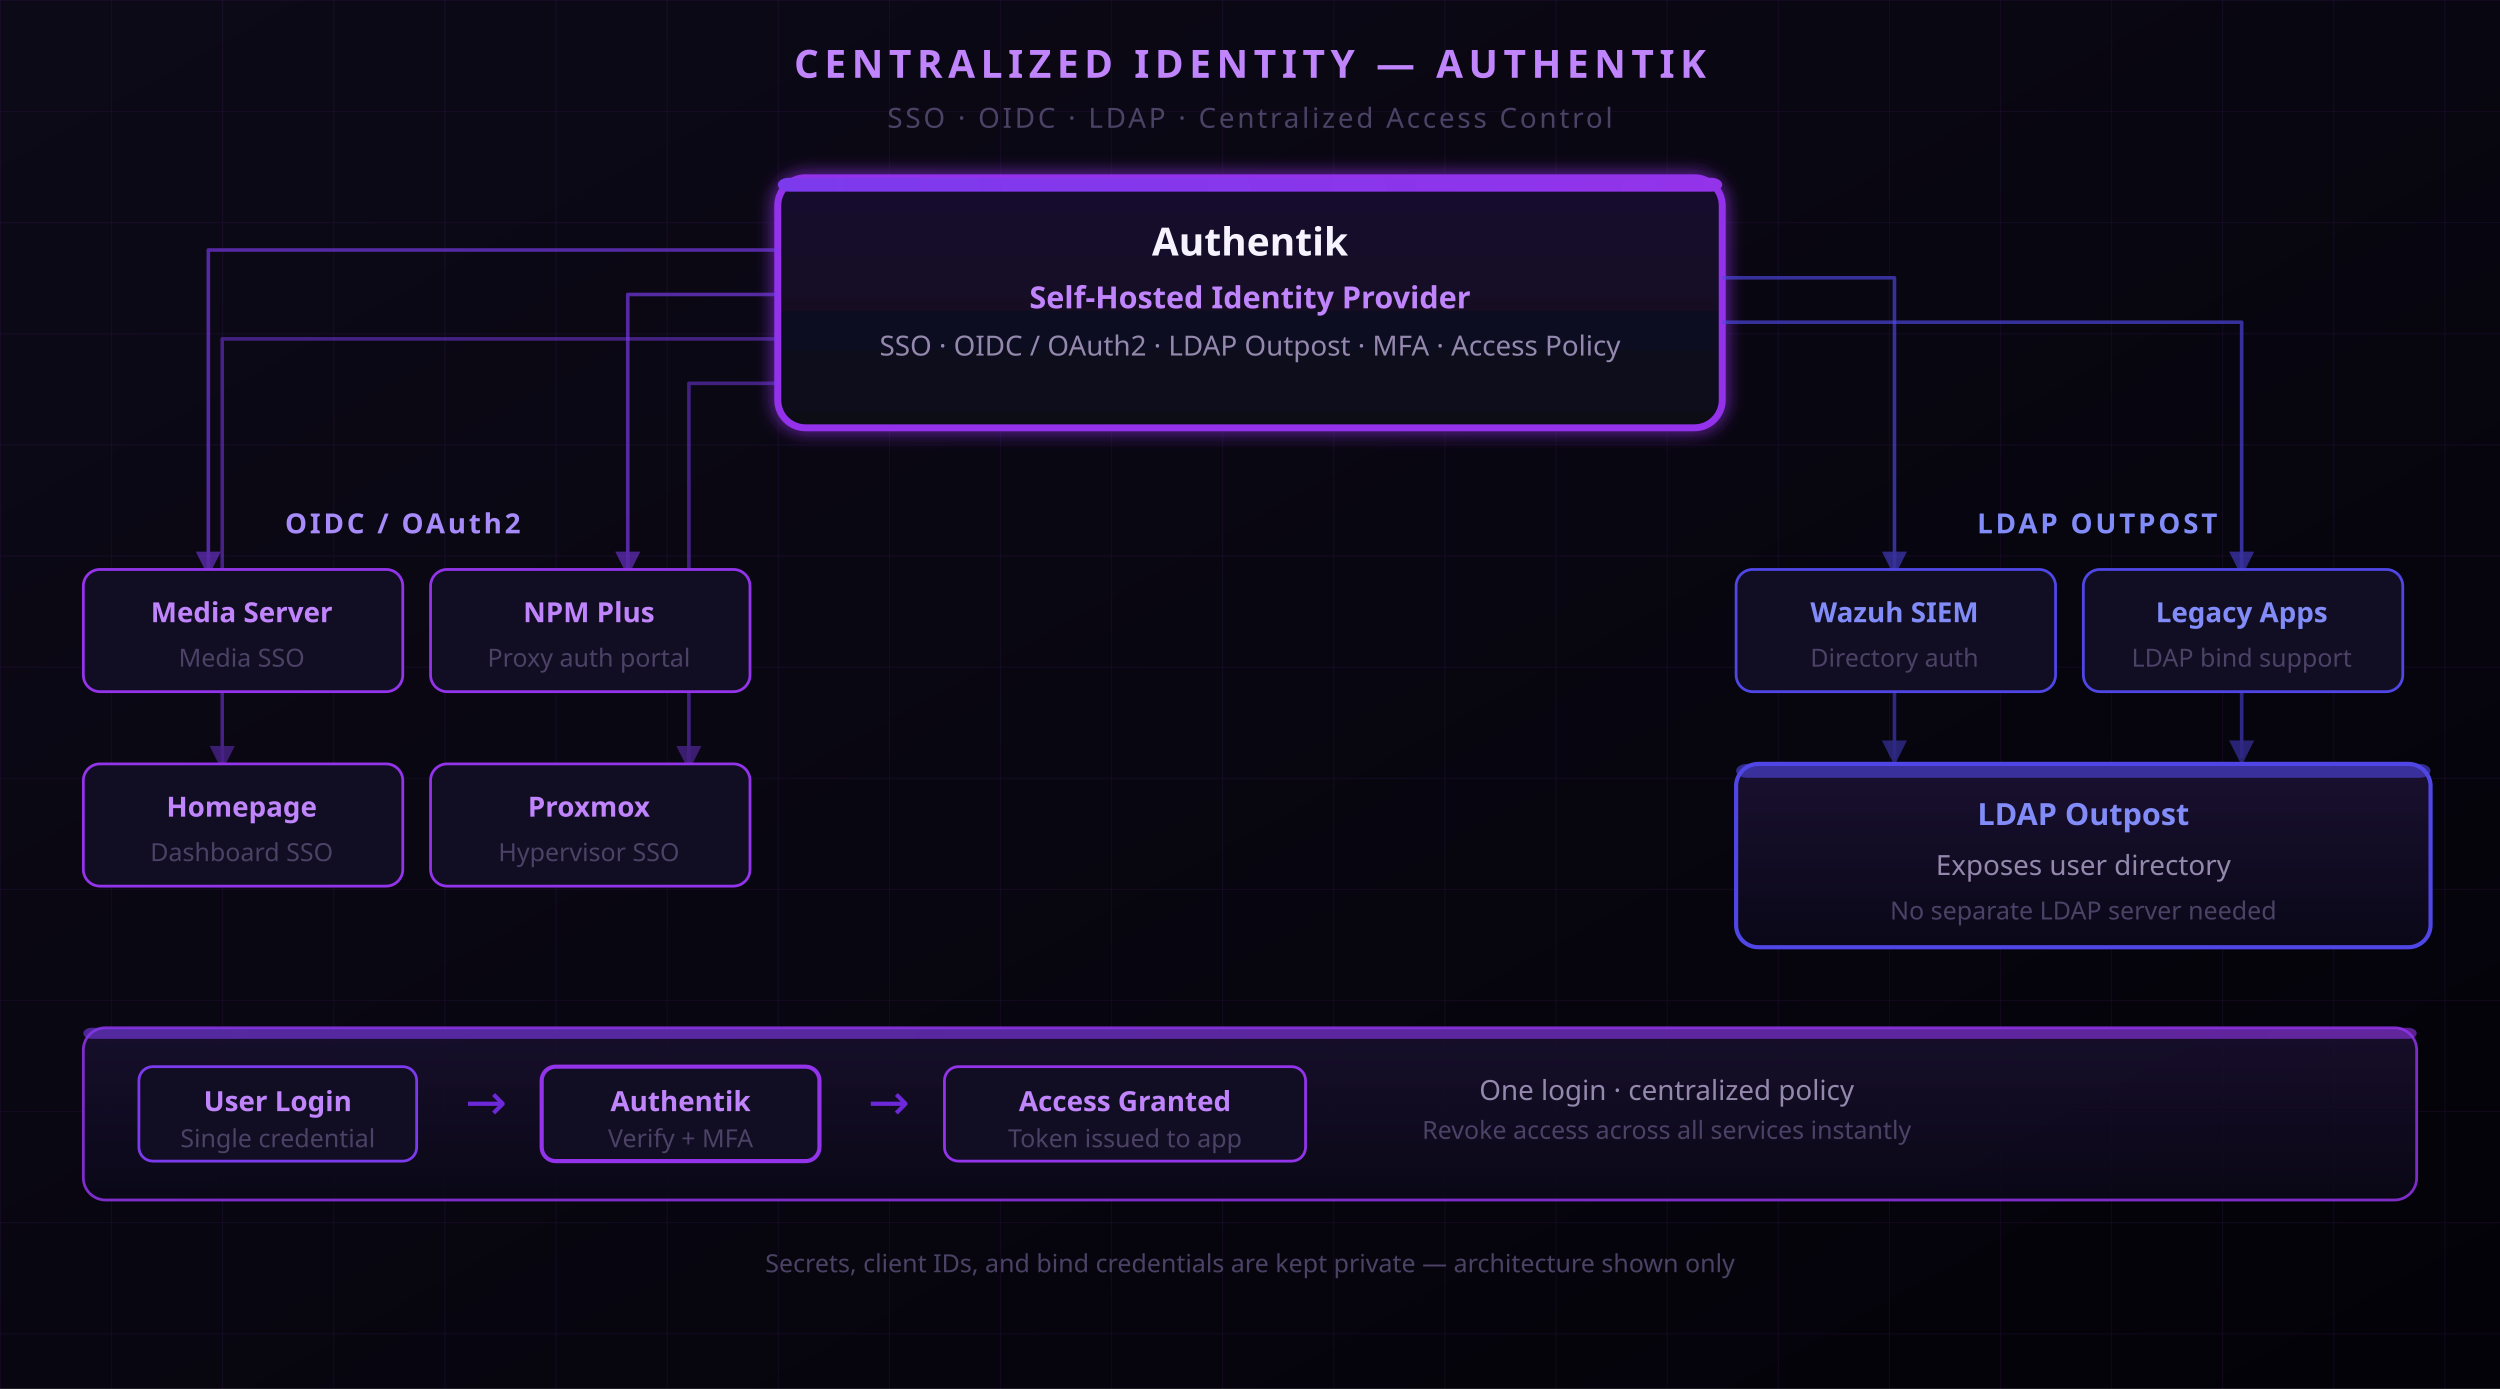
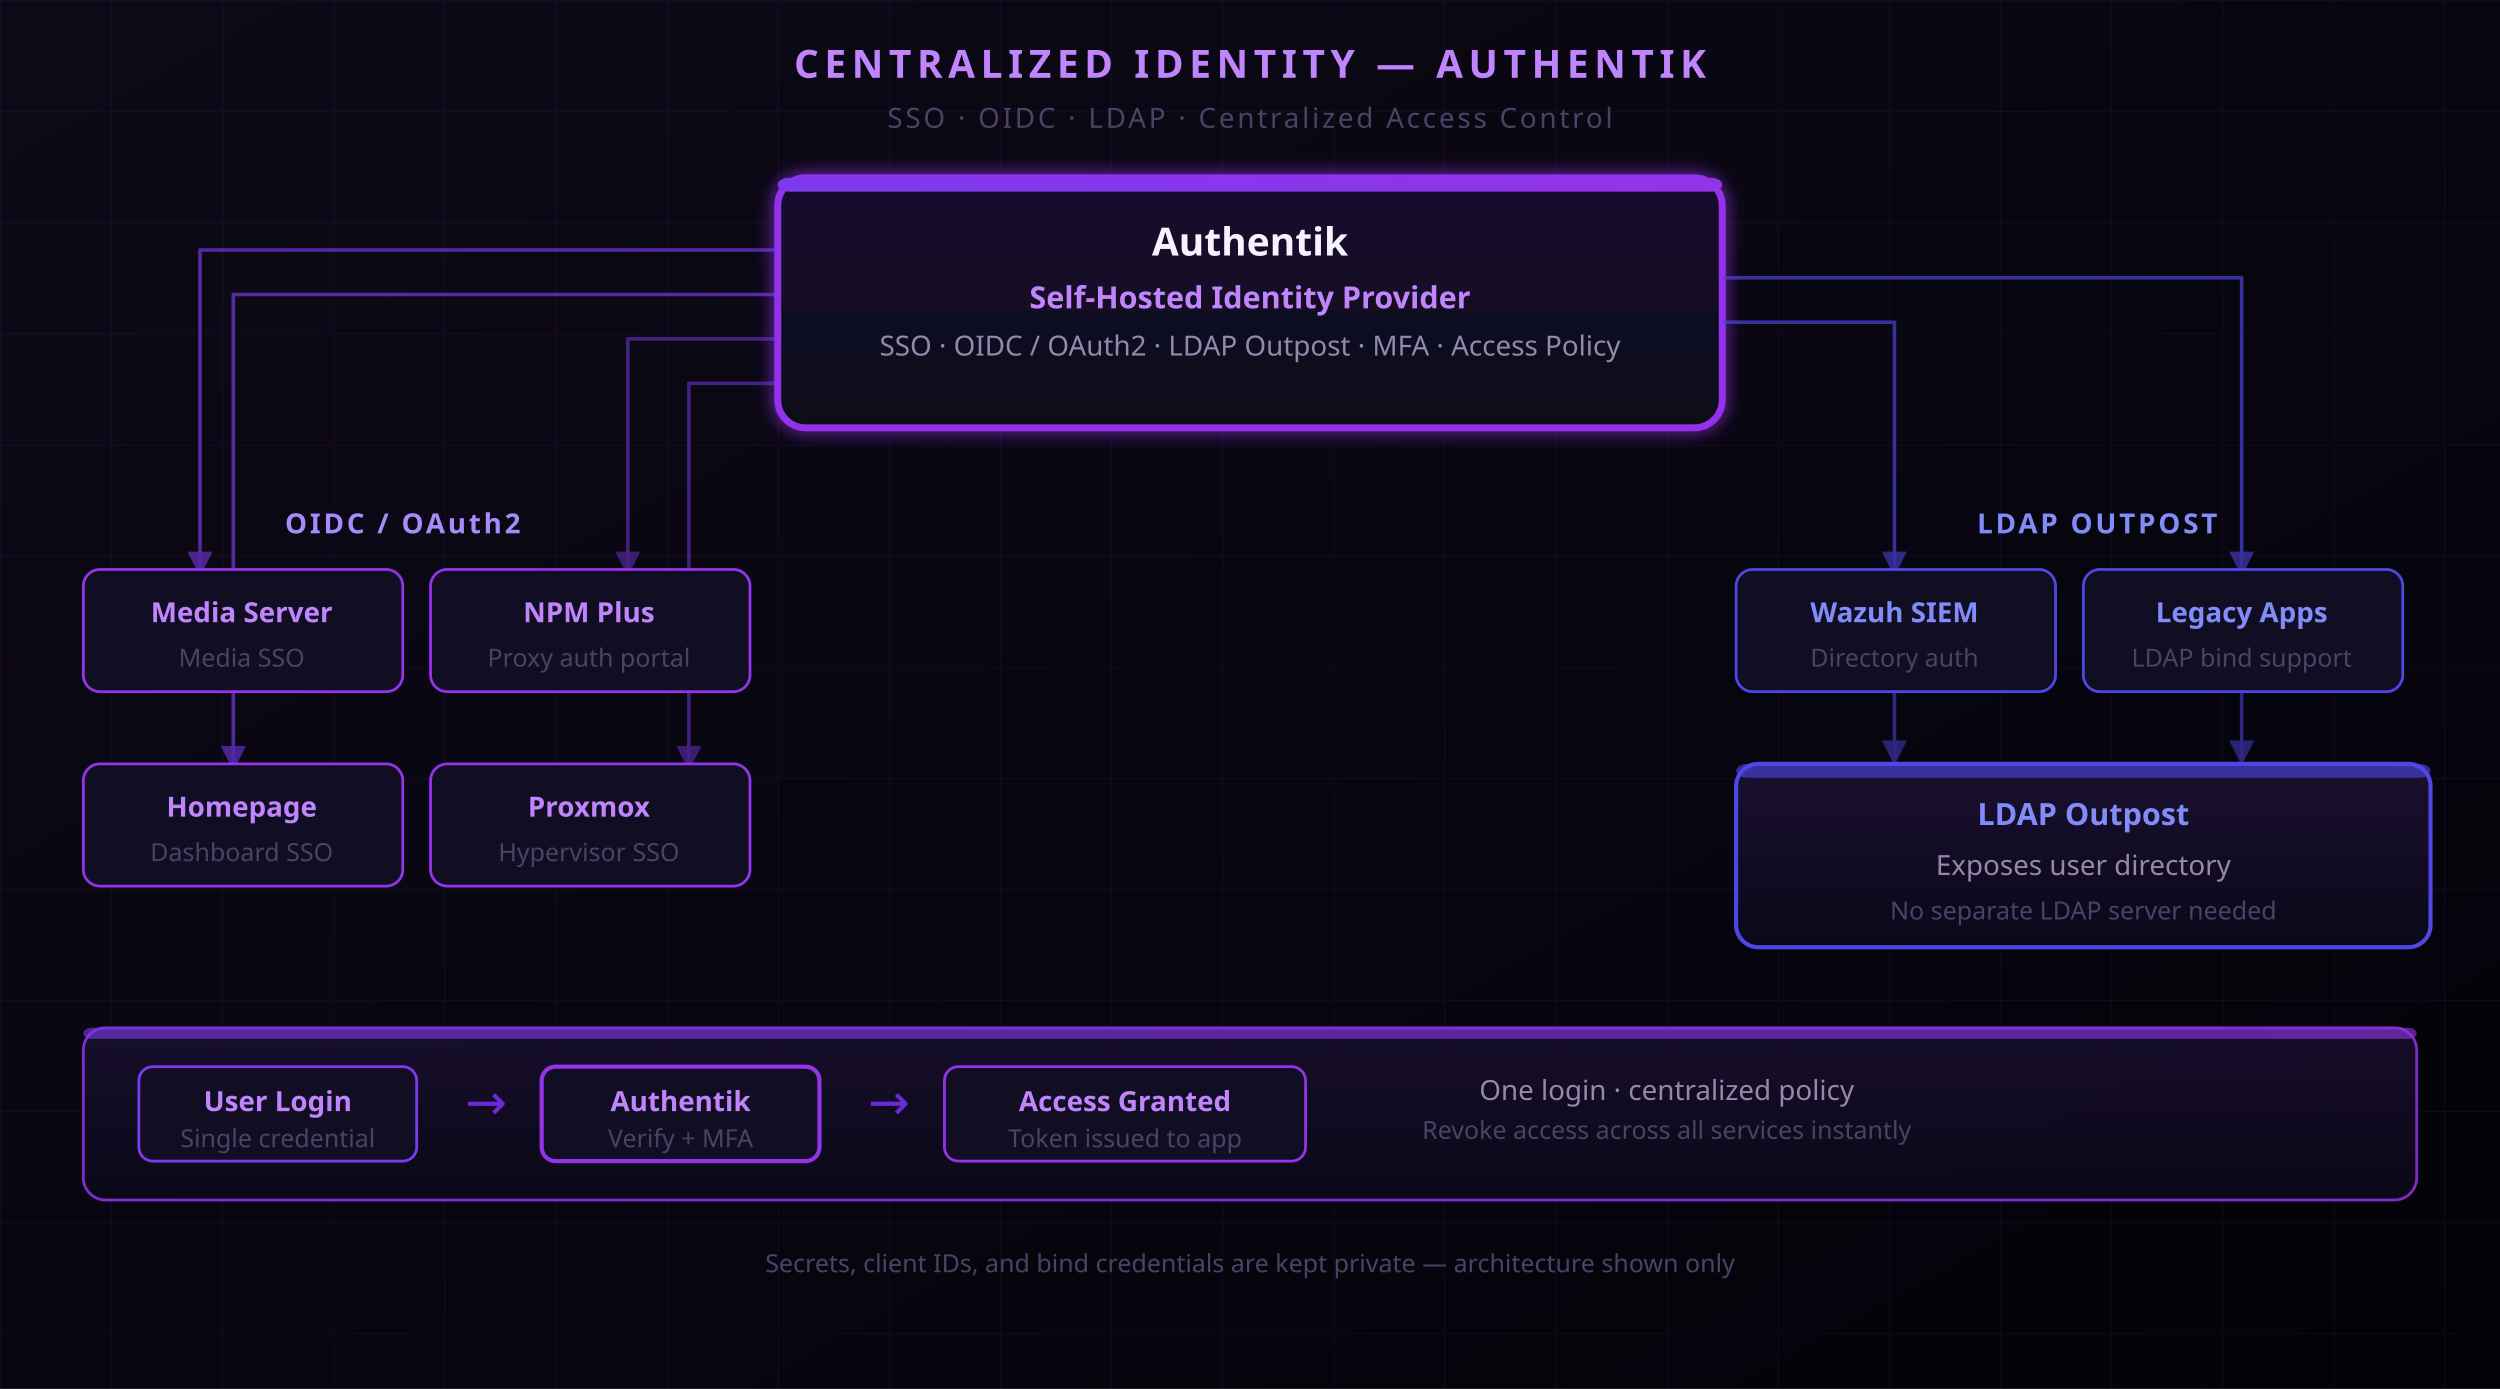
<svg xmlns="http://www.w3.org/2000/svg" width="900" height="500" viewBox="0 0 900 500" font-family="'Segoe UI', system-ui, sans-serif">
  <defs>
    <linearGradient id="bg" x1="0" y1="0" x2="1" y2="1" gradientUnits="objectBoundingBox">
      <stop offset="0%" stop-color="#0d0a18" />
      <stop offset="100%" stop-color="#030208" />
    </linearGradient>
    <linearGradient id="card" x1="0" y1="0" x2="0" y2="1" gradientUnits="objectBoundingBox">
      <stop offset="0%" stop-color="#1a1030" />
      <stop offset="100%" stop-color="#0a0818" />
    </linearGradient>
    <linearGradient id="purpleBar" x1="0" y1="0" x2="1" y2="0" gradientUnits="objectBoundingBox">
      <stop offset="0%" stop-color="#7c3aed" />
      <stop offset="100%" stop-color="#9333ea" />
    </linearGradient>
    <pattern id="grid" width="40" height="40" patternUnits="userSpaceOnUse">
      <path d="M 40 0 L 0 0 0 40" fill="none" stroke="#9333ea" stroke-width="0.2" opacity="0.3" />
    </pattern>
    <filter id="glow">
      <feGaussianBlur in="SourceGraphic" stdDeviation="3" result="b" />
      <feMerge>
        <feMergeNode in="b" />
        <feMergeNode in="SourceGraphic" />
      </feMerge>
    </filter>
    <marker id="arr" markerWidth="7" markerHeight="7" refX="5" refY="3.5" orient="auto">
      <path d="M0,0 L0,7 L7,3.5 z" fill="#7c3aed" opacity="0.85" />
    </marker>
    <marker id="arrIndigo" markerWidth="7" markerHeight="7" refX="5" refY="3.5" orient="auto">
      <path d="M0,0 L0,7 L7,3.5 z" fill="#4f46e5" opacity="0.85" />
    </marker>
  </defs>
  <rect width="900" height="500" fill="url(#bg)" />
  <rect width="900" height="500" fill="url(#grid)" />
  <text x="450" y="28" text-anchor="middle" fill="#c084fc" font-size="14" font-weight="700" letter-spacing="2">CENTRALIZED IDENTITY — AUTHENTIK</text>
  <text x="450" y="46" text-anchor="middle" fill="#4b4266" font-size="10" letter-spacing="1">SSO · OIDC · LDAP · Centralized Access Control</text>
  <rect x="280" y="64" width="340" height="90" rx="10" fill="url(#card)" stroke="#9333ea" stroke-width="2.5" filter="url(#glow)" />
  <rect x="280" y="64" width="340" height="5" rx="4" fill="url(#purpleBar)" />
  <text x="450" y="92" text-anchor="middle" fill="#f6f3ff" font-size="14" font-weight="700">Authentik</text>
  <text x="450" y="111" text-anchor="middle" fill="#c084fc" font-size="11" font-weight="600">Self-Hosted Identity Provider</text>
  <text x="450" y="128" text-anchor="middle" fill="#9488ad" font-size="10">SSO · OIDC / OAuth2 · LDAP Outpost · MFA · Access Policy</text>
  <text x="145" y="192" text-anchor="middle" fill="#a78bfa" font-size="10" font-weight="700" letter-spacing="1">OIDC / OAuth2</text>
-   <path d="M280,90 L75,90 L75,205" fill="none" stroke="#7c3aed" stroke-width="1.3" stroke-linejoin="round" opacity="0.65" marker-end="url(#arr)" />
-   <path d="M280,106 L226,106 L226,205" fill="none" stroke="#7c3aed" stroke-width="1.3" stroke-linejoin="round" opacity="0.65" marker-end="url(#arr)" />
-   <path d="M280,122 L80,122 L80,275" fill="none" stroke="#7c3aed" stroke-width="1.3" stroke-linejoin="round" opacity="0.5" marker-end="url(#arr)" />
+   <path d="M280,90  L72,90  L72,205" fill="none" stroke="#7c3aed" stroke-width="1.3" stroke-linejoin="round" opacity="0.65" marker-end="url(#arr)" />
+   <path d="M280,106 L84,106 L84,275" fill="none" stroke="#7c3aed" stroke-width="1.3" stroke-linejoin="round" opacity="0.65" marker-end="url(#arr)" />
+   <path d="M280,122 L226,122 L226,205" fill="none" stroke="#7c3aed" stroke-width="1.3" stroke-linejoin="round" opacity="0.5" marker-end="url(#arr)" />
  <path d="M280,138 L248,138 L248,275" fill="none" stroke="#7c3aed" stroke-width="1.3" stroke-linejoin="round" opacity="0.5" marker-end="url(#arr)" />
  <rect x="30" y="205" width="115" height="44" rx="6" fill="#110d22" stroke="#9333ea" stroke-width="1" />
  <text x="87" y="224" text-anchor="middle" fill="#c084fc" font-size="10" font-weight="600">Media Server</text>
  <text x="87" y="240" text-anchor="middle" fill="#4b4266" font-size="9">Media SSO</text>
  <rect x="155" y="205" width="115" height="44" rx="6" fill="#110d22" stroke="#9333ea" stroke-width="1" />
  <text x="212" y="224" text-anchor="middle" fill="#c084fc" font-size="10" font-weight="600">NPM Plus</text>
  <text x="212" y="240" text-anchor="middle" fill="#4b4266" font-size="9">Proxy auth portal</text>
  <rect x="30" y="275" width="115" height="44" rx="6" fill="#110d22" stroke="#9333ea" stroke-width="1" />
  <text x="87" y="294" text-anchor="middle" fill="#c084fc" font-size="10" font-weight="600">Homepage</text>
  <text x="87" y="310" text-anchor="middle" fill="#4b4266" font-size="9">Dashboard SSO</text>
  <rect x="155" y="275" width="115" height="44" rx="6" fill="#110d22" stroke="#9333ea" stroke-width="1" />
  <text x="212" y="294" text-anchor="middle" fill="#c084fc" font-size="10" font-weight="600">Proxmox</text>
  <text x="212" y="310" text-anchor="middle" fill="#4b4266" font-size="9">Hypervisor SSO</text>
  <text x="755" y="192" text-anchor="middle" fill="#818cf8" font-size="10" font-weight="700" letter-spacing="1">LDAP OUTPOST</text>
-   <path d="M620,100 L682,100 L682,205" fill="none" stroke="#4f46e5" stroke-width="1.3" stroke-linejoin="round" opacity="0.65" marker-end="url(#arrIndigo)" />
-   <path d="M620,116 L807,116 L807,205" fill="none" stroke="#4f46e5" stroke-width="1.3" stroke-linejoin="round" opacity="0.65" marker-end="url(#arrIndigo)" />
+   <path d="M620,116 L682,116 L682,205" fill="none" stroke="#4f46e5" stroke-width="1.3" stroke-linejoin="round" opacity="0.65" marker-end="url(#arrIndigo)" />
+   <path d="M620,100 L807,100 L807,205" fill="none" stroke="#4f46e5" stroke-width="1.3" stroke-linejoin="round" opacity="0.65" marker-end="url(#arrIndigo)" />
  <rect x="625" y="205" width="115" height="44" rx="6" fill="#110d22" stroke="#4f46e5" stroke-width="1" />
  <text x="682" y="224" text-anchor="middle" fill="#818cf8" font-size="10" font-weight="600">Wazuh SIEM</text>
  <text x="682" y="240" text-anchor="middle" fill="#4b4266" font-size="9">Directory auth</text>
  <rect x="750" y="205" width="115" height="44" rx="6" fill="#110d22" stroke="#4f46e5" stroke-width="1" />
  <text x="807" y="224" text-anchor="middle" fill="#818cf8" font-size="10" font-weight="600">Legacy Apps</text>
  <text x="807" y="240" text-anchor="middle" fill="#4b4266" font-size="9">LDAP bind support</text>
  <line x1="682" y1="249" x2="682" y2="273" stroke="#4f46e5" stroke-width="1.3" opacity="0.55" marker-end="url(#arrIndigo)" />
  <line x1="807" y1="249" x2="807" y2="273" stroke="#4f46e5" stroke-width="1.3" opacity="0.55" marker-end="url(#arrIndigo)" />
  <rect x="625" y="275" width="250" height="66" rx="8" fill="url(#card)" stroke="#4f46e5" stroke-width="1.5" />
  <rect x="625" y="275" width="250" height="5" rx="4" fill="#4f46e5" opacity="0.6" />
  <text x="750" y="297" text-anchor="middle" fill="#818cf8" font-size="11" font-weight="600">LDAP Outpost</text>
  <text x="750" y="315" text-anchor="middle" fill="#9488ad" font-size="10">Exposes user directory</text>
  <text x="750" y="331" text-anchor="middle" fill="#4b4266" font-size="9">No separate LDAP server needed</text>
  <rect x="30" y="370" width="840" height="62" rx="8" fill="url(#card)" stroke="#9333ea" stroke-width="1" opacity="0.85" />
  <rect x="30" y="370" width="840" height="4" rx="3" fill="url(#purpleBar)" opacity="0.6" />
  <rect x="50" y="384" width="100" height="34" rx="5" fill="#110d22" stroke="#7c3aed" stroke-width="1" />
  <text x="100" y="400" text-anchor="middle" fill="#c084fc" font-size="10" font-weight="600">User Login</text>
  <text x="100" y="413" text-anchor="middle" fill="#4b4266" font-size="9">Single credential</text>
  <text x="175" y="403" text-anchor="middle" fill="#6d28d9" font-size="18">→</text>
  <rect x="195" y="384" width="100" height="34" rx="5" fill="#110d22" stroke="#9333ea" stroke-width="1.5" />
  <text x="245" y="400" text-anchor="middle" fill="#c084fc" font-size="10" font-weight="600">Authentik</text>
  <text x="245" y="413" text-anchor="middle" fill="#4b4266" font-size="9">Verify + MFA</text>
  <text x="320" y="403" text-anchor="middle" fill="#6d28d9" font-size="18">→</text>
  <rect x="340" y="384" width="130" height="34" rx="5" fill="#110d22" stroke="#9333ea" stroke-width="1" />
  <text x="405" y="400" text-anchor="middle" fill="#c084fc" font-size="10" font-weight="600">Access Granted</text>
  <text x="405" y="413" text-anchor="middle" fill="#4b4266" font-size="9">Token issued to app</text>
  <text x="600" y="396" text-anchor="middle" fill="#9488ad" font-size="10">One login · centralized policy</text>
  <text x="600" y="410" text-anchor="middle" fill="#4b4266" font-size="9">Revoke access across all services instantly</text>
  <text x="450" y="458" text-anchor="middle" fill="#4b4266" font-size="9">Secrets, client IDs, and bind credentials are kept private — architecture shown only</text>
</svg>
